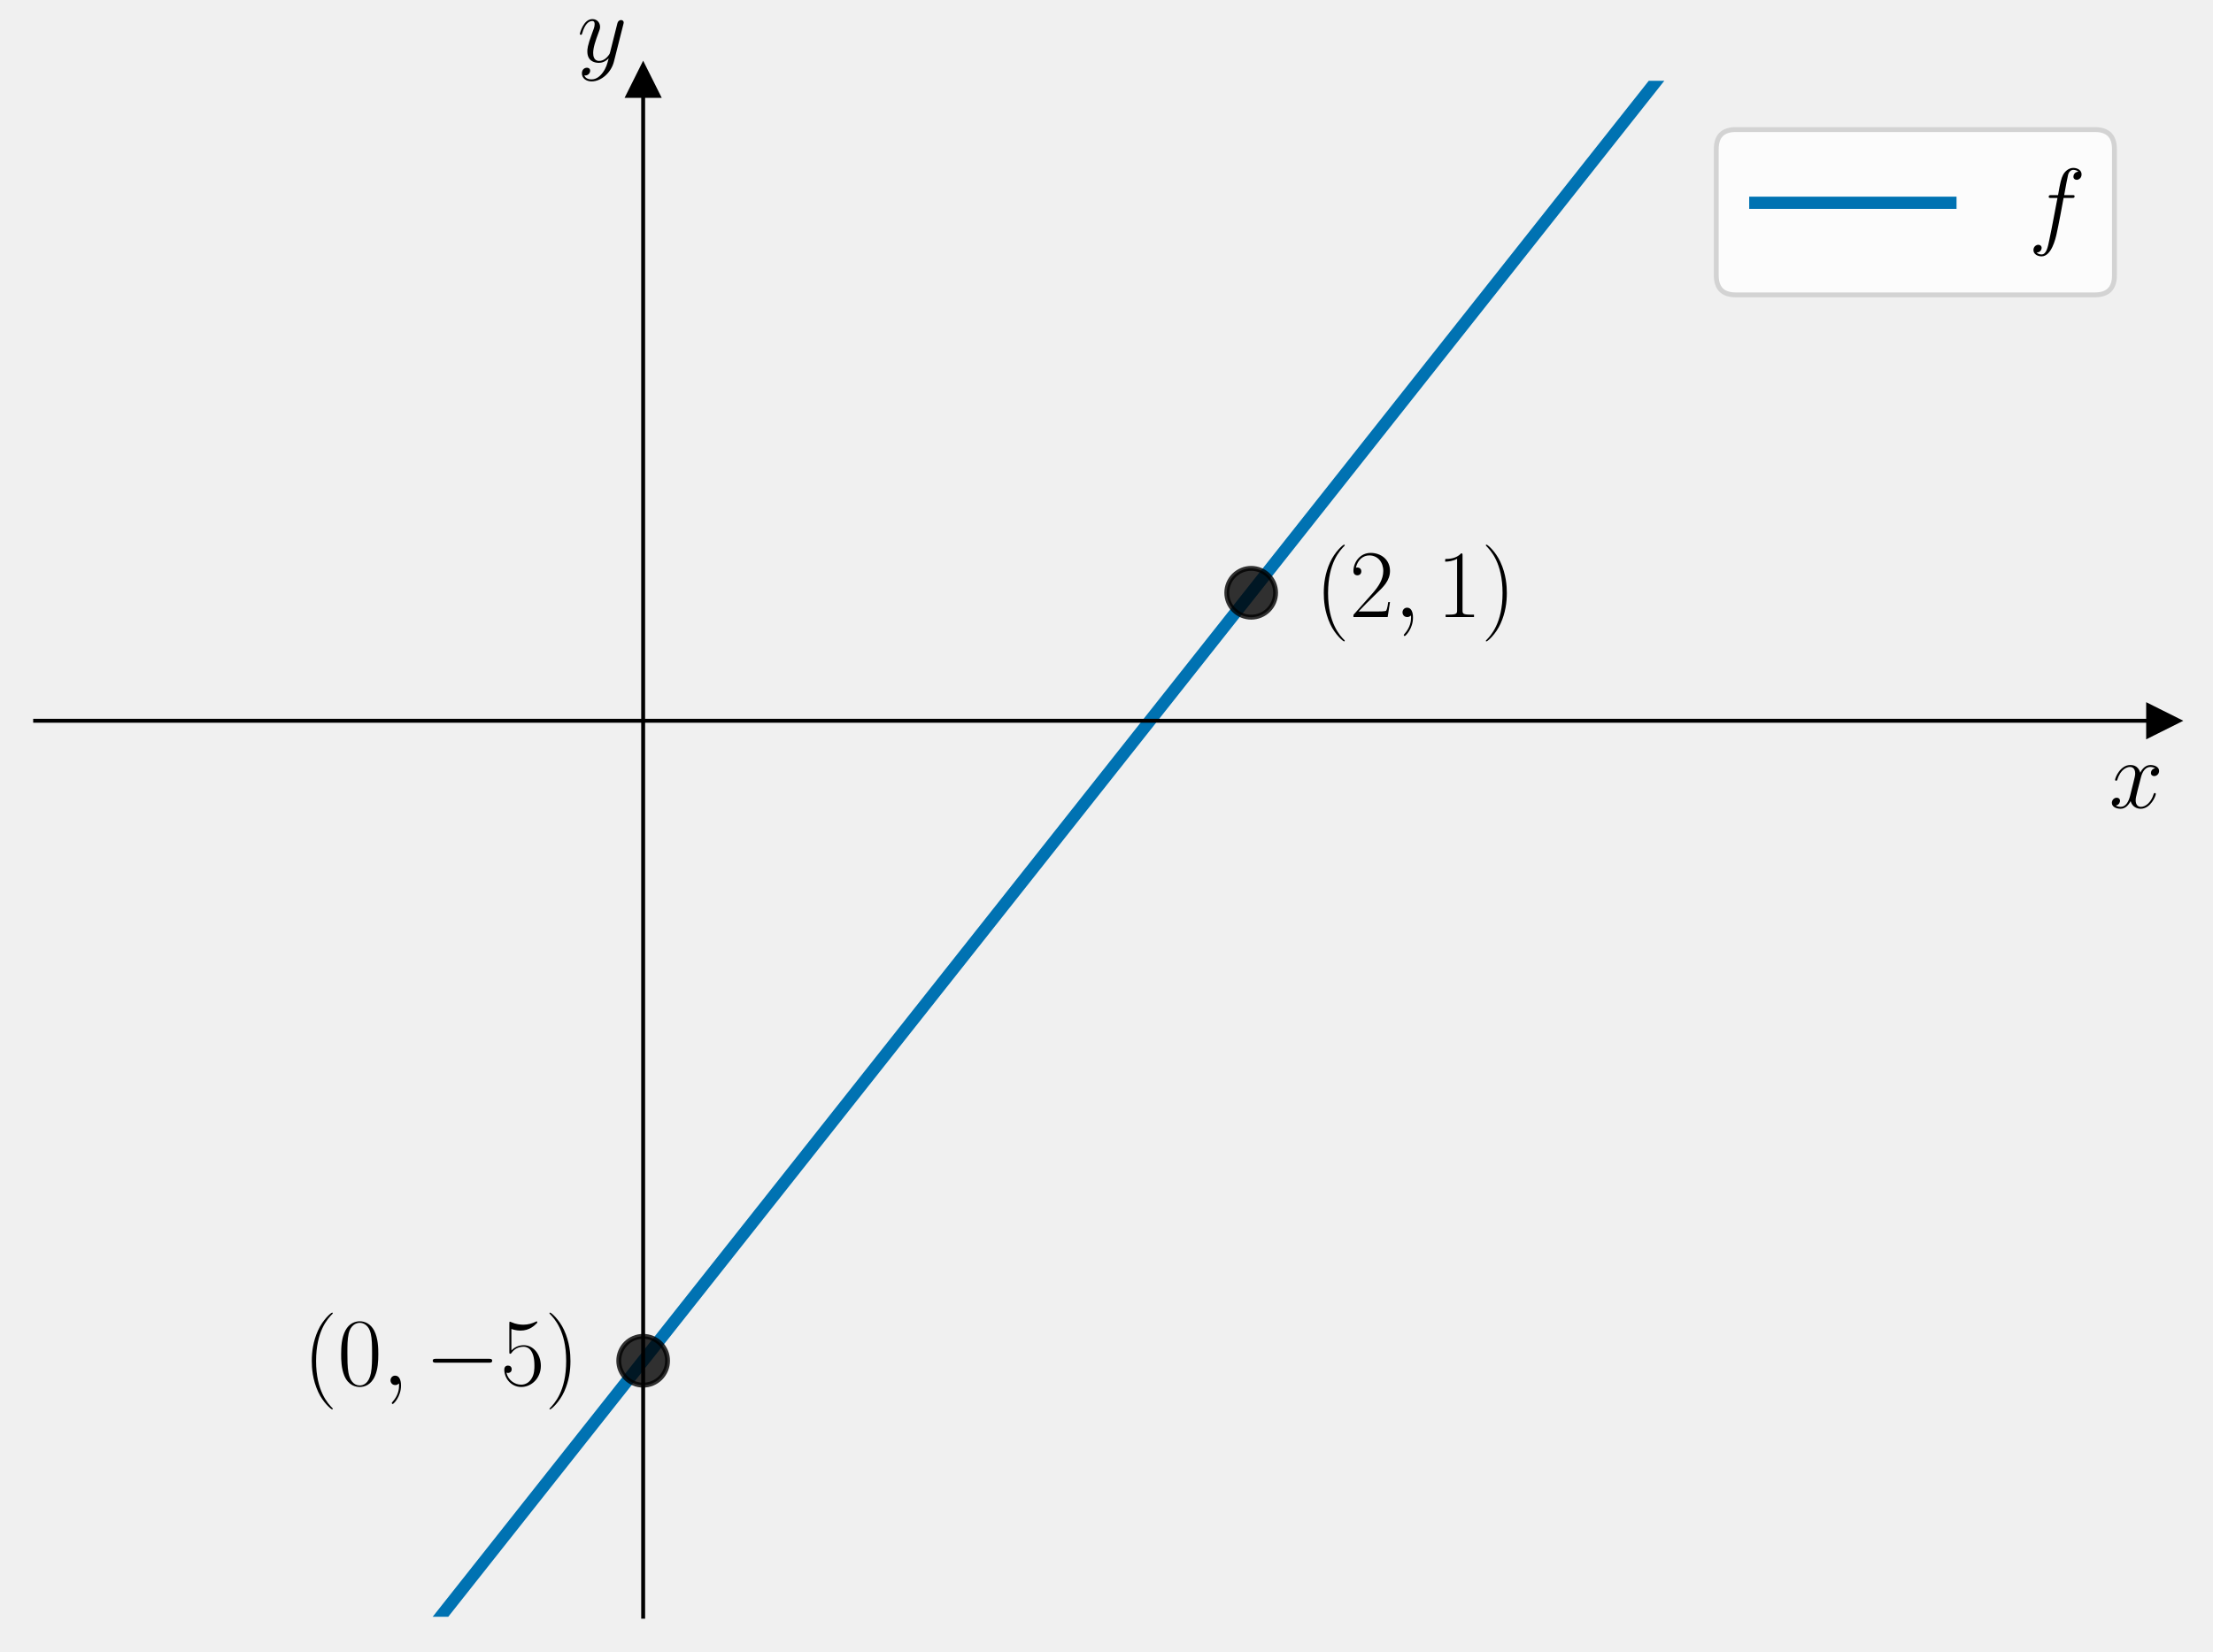
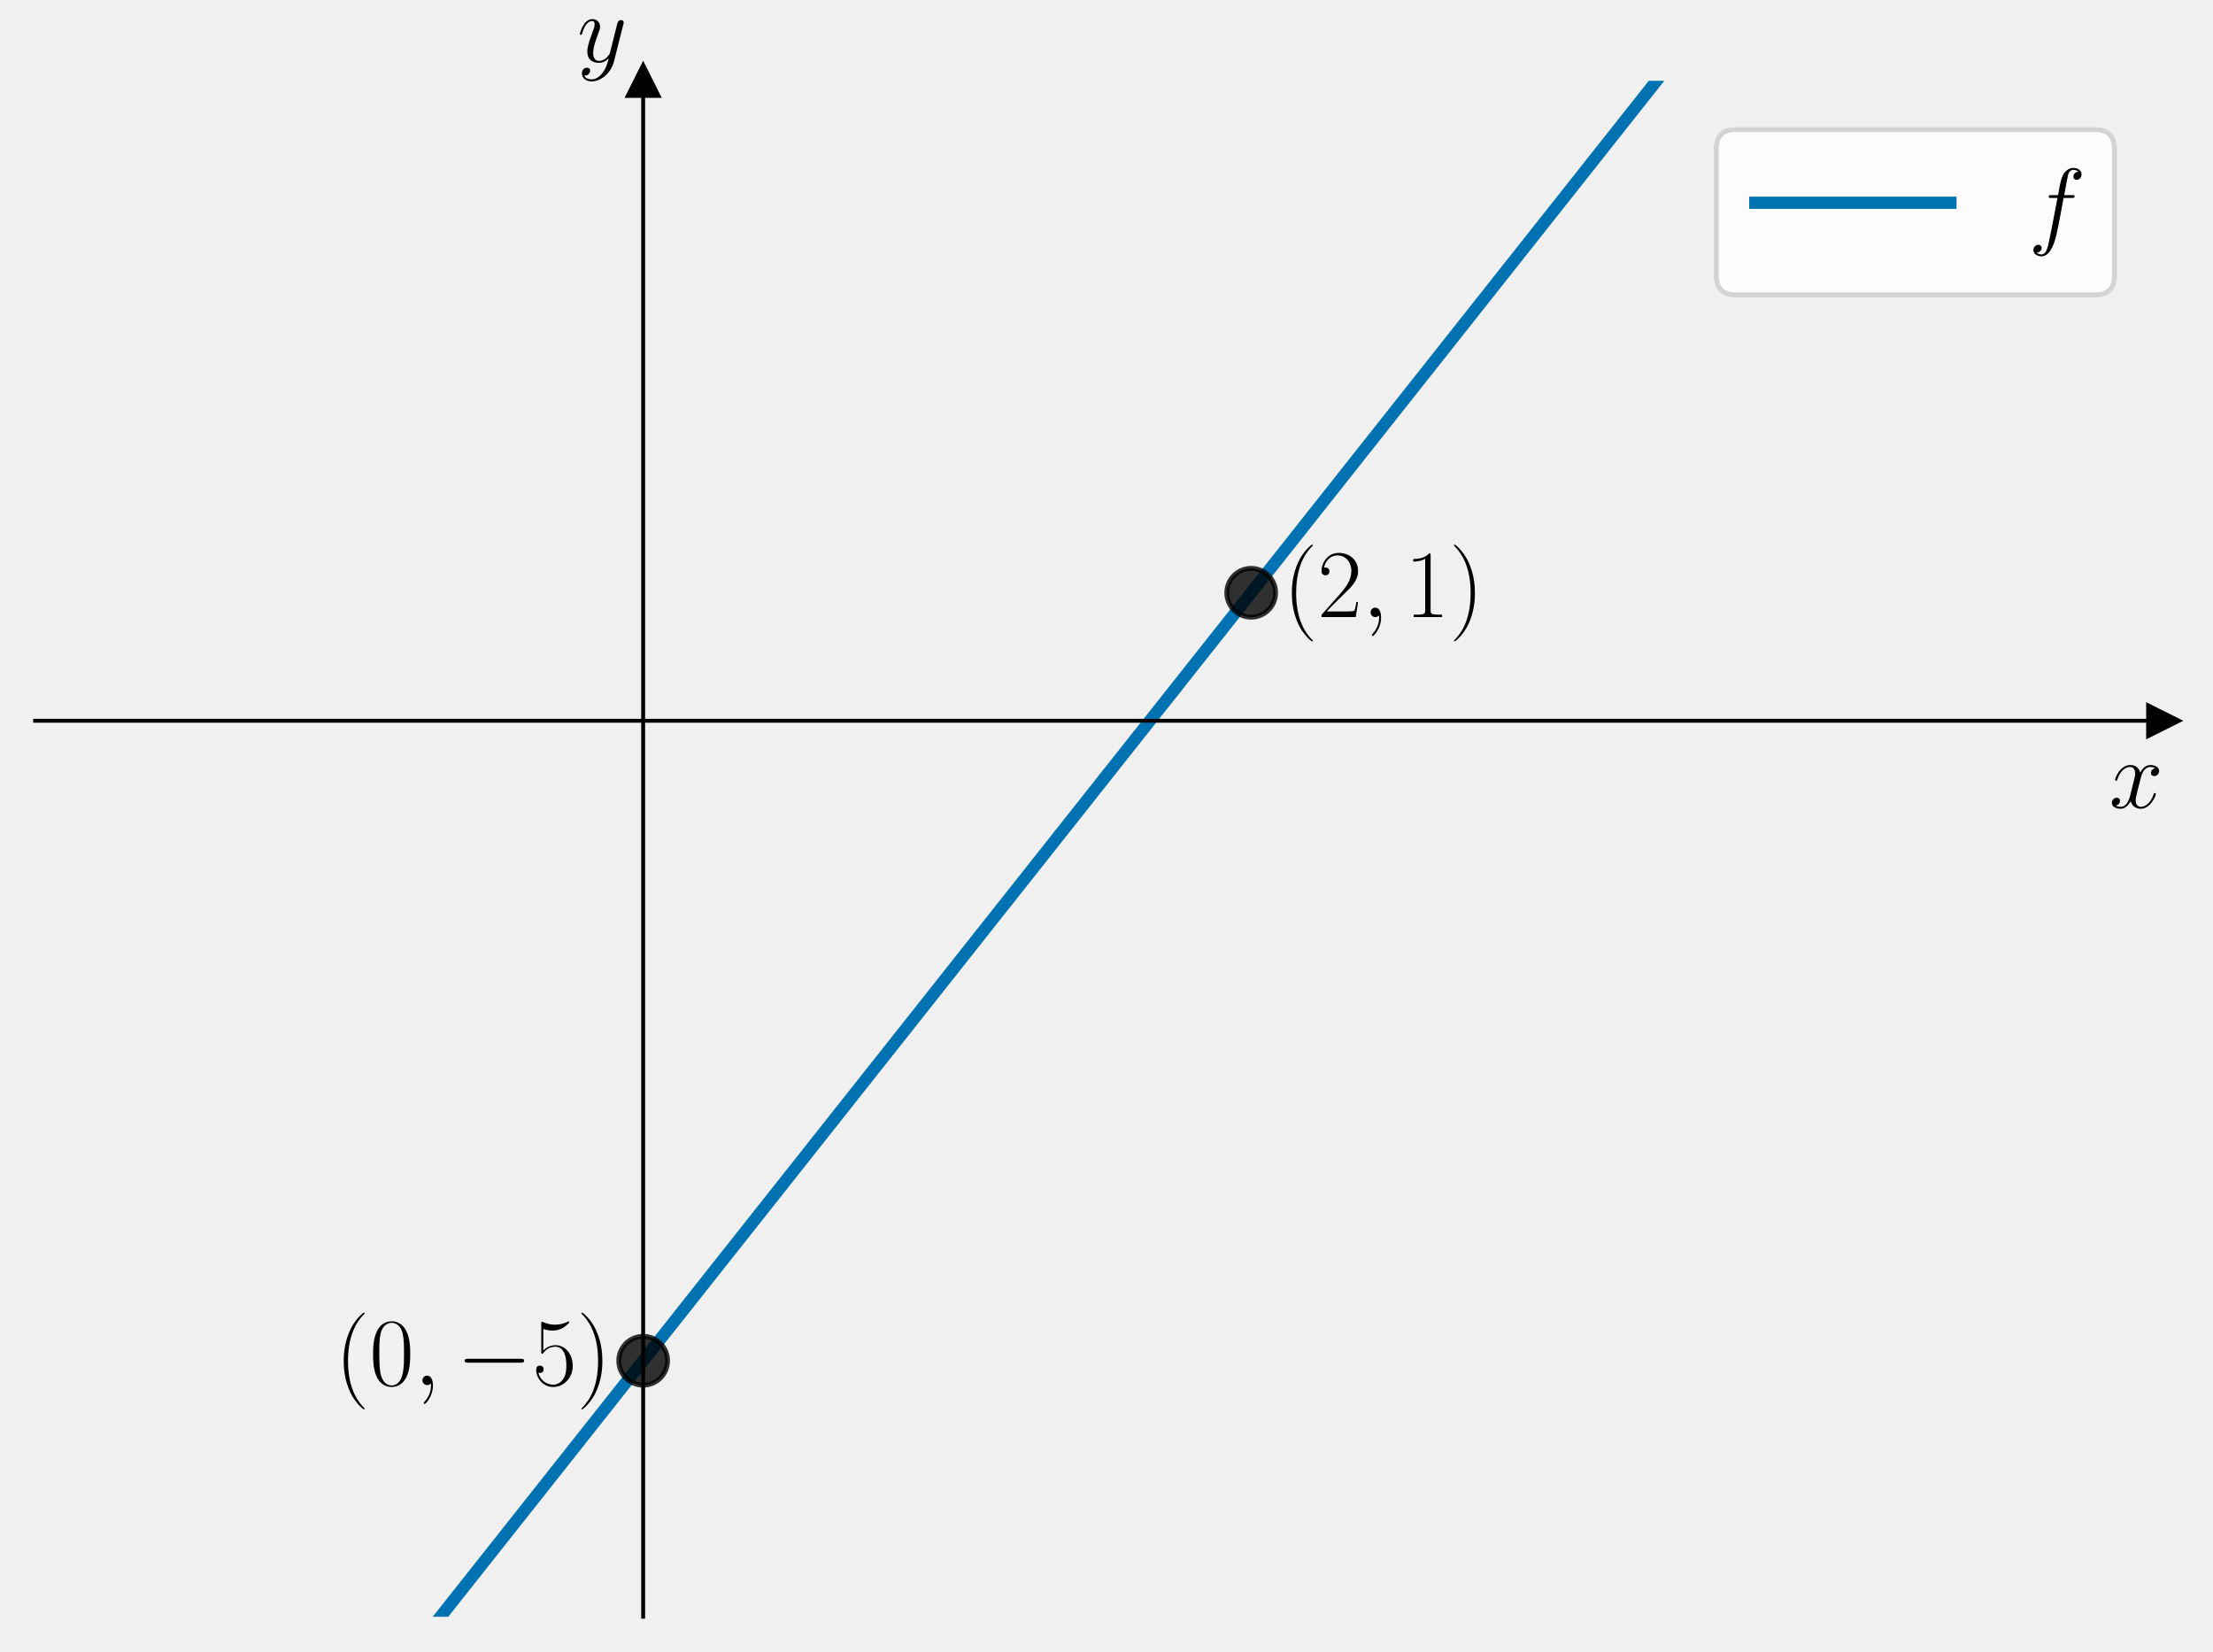
<svg xmlns="http://www.w3.org/2000/svg" xmlns:xlink="http://www.w3.org/1999/xlink" width="453.6pt" height="338.54pt" viewBox="0 0 453.6 338.54" version="1.1">
  <defs>
    <style type="text/css">*{stroke-linejoin: round; stroke-linecap: butt}</style>
  </defs>
  <g id="figure_1">
    <g id="patch_1">
      <path d="M 0 338.54  L 453.6 338.54  L 453.6 0  L 0 0  L 0 338.54  z " style="fill: none" />
    </g>
    <g id="axes_1">
      <g id="patch_2">
        <path d="M 7.2 331.34  L 443.4 331.34  L 443.4 16.556  L 7.2 16.556  L 7.2 331.34  z " style="fill: none" />
      </g>
      <g id="matplotlib.axis_1">
        <g id="text_1">
          <g transform="translate(432.3132 165.5532) scale(0.2 -0.2)">
            <defs>
              <path id="CMMI12-78" d="M 3034 2606  C 2829 2567 2752 2414 2752 2293  C 2752 2139 2874 2088 2963 2088  C 3155 2088 3290 2254 3290 2427  C 3290 2695 2982 2816 2714 2816  C 2323 2816 2106 2433 2048 2312  C 1901 2816 1504 2816 1389 2816  C 736 2816 390 1980 390 1839  C 390 1814 416 1782 461 1782  C 512 1782 525 1820 538 1846  C 755 2555 1184 2689 1370 2689  C 1658 2689 1715 2420 1715 2267  C 1715 2127 1677 1980 1600 1673  L 1382 798  C 1286 415 1101 64 762 64  C 730 64 570 64 435 147  C 666 192 717 383 717 460  C 717 588 621 664 499 664  C 346 664 179 530 179 326  C 179 57 480 -64 755 -64  C 1062 -64 1280 179 1414 441  C 1517 64 1837 -64 2074 -64  C 2726 -64 3072 773 3072 913  C 3072 945 3046 971 3008 971  C 2950 971 2944 939 2925 888  C 2752 326 2381 64 2093 64  C 1869 64 1747 230 1747 492  C 1747 632 1773 734 1875 1156  L 2099 2024  C 2195 2408 2413 2689 2707 2689  C 2720 2689 2899 2689 3034 2606  z " transform="scale(0.015625)" />
            </defs>
            <use xlink:href="#CMMI12-78" transform="scale(0.996264)" />
          </g>
        </g>
      </g>
      <g id="matplotlib.axis_2">
        <g id="text_2">
          <g transform="translate(118.3157 12.68068) scale(0.2 -0.2)">
            <defs>
              <path id="CMMI12-79" d="M 1683 -700  C 1510 -939 1261 -1152 947 -1152  C 870 -1152 563 -1152 467 -889  C 486 -895 518 -895 531 -895  C 723 -895 851 -729 851 -582  C 851 -435 730 -384 634 -384  C 531 -384 307 -458 307 -759  C 307 -1071 582 -1286 947 -1286  C 1587 -1286 2234 -700 2413 6  L 3040 2485  C 3046 2517 3059 2556 3059 2594  C 3059 2689 2982 2753 2886 2753  C 2829 2753 2694 2727 2643 2535  L 2170 658  C 2138 543 2138 530 2086 460  C 1958 281 1747 64 1440 64  C 1082 64 1050 415 1050 588  C 1050 952 1222 1443 1395 1903  C 1466 2088 1504 2178 1504 2305  C 1504 2574 1312 2816 998 2816  C 410 2816 173 1890 173 1839  C 173 1814 198 1782 243 1782  C 301 1782 307 1807 333 1897  C 486 2433 730 2689 979 2689  C 1037 2689 1146 2689 1146 2478  C 1146 2312 1075 2127 979 1884  C 666 1047 666 837 666 683  C 666 77 1101 -64 1421 -64  C 1606 -64 1837 -6 2061 230  L 2067 224  C 1971 -147 1907 -392 1683 -700  z " transform="scale(0.015625)" />
            </defs>
            <use xlink:href="#CMMI12-79" transform="scale(0.996264)" />
          </g>
        </g>
      </g>
      <g id="line2d_1">
        <defs>
-           <path id="m5c7275596f" d="M 3 0  L -3 -3  L -3 3  z " style="stroke: #000000; stroke-linejoin: miter" />
+           <path id="me43c6af5ef" d="M 3 0  L -3 -3  L -3 3  z " style="stroke: #000000; stroke-linejoin: miter" />
        </defs>
        <g>
-           <use xlink:href="#m5c7275596f" x="443.4" y="147.716" style="stroke: #000000; stroke-linejoin: miter" />
+           <use xlink:href="#me43c6af5ef" x="443.4" y="147.716" style="stroke: #000000; stroke-linejoin: miter" />
        </g>
      </g>
      <g id="line2d_2">
        <defs>
-           <path id="m9b28112d93" d="M 0 -3  L -3 3  L 3 3  z " style="stroke: #000000; stroke-linejoin: miter" />
+           <path id="m6b8a6f2e9f" d="M 0 -3  L -3 3  L 3 3  z " style="stroke: #000000; stroke-linejoin: miter" />
        </defs>
        <g>
-           <use xlink:href="#m9b28112d93" x="131.829" y="16.556" style="stroke: #000000; stroke-linejoin: miter" />
+           <use xlink:href="#m6b8a6f2e9f" x="131.829" y="16.556" style="stroke: #000000; stroke-linejoin: miter" />
        </g>
      </g>
      <g id="line2d_3">
-         <path d="M 83.793 339.54  L 353.445 -1  L 353.445 -1  " clip-path="url(#p177fba9920)" style="fill: none; stroke: #0072b2; stroke-width: 2.5; stroke-linecap: square" />
+         <path d="M 83.793 339.54  L 353.445 -1  L 353.445 -1  " clip-path="url(#p29564c360a)" style="fill: none; stroke: #0072b2; stroke-width: 2.5; stroke-linecap: square" />
      </g>
      <g id="line2d_4">
        <defs>
-           <path id="mabba9f53aa" d="M 0 5  C 1.326 5 2.598 4.473 3.536 3.536  C 4.473 2.598 5 1.326 5 0  C 5 -1.326 4.473 -2.598 3.536 -3.536  C 2.598 -4.473 1.326 -5 0 -5  C -1.326 -5 -2.598 -4.473 -3.536 -3.536  C -4.473 -2.598 -5 -1.326 -5 0  C -5 1.326 -4.473 2.598 -3.536 3.536  C -2.598 4.473 -1.326 5 0 5  z " style="stroke: #000000; stroke-opacity: 0.8" />
+           <path id="m3c699a2894" d="M 0 5  C 1.326 5 2.598 4.473 3.536 3.536  C 4.473 2.598 5 1.326 5 0  C 5 -1.326 4.473 -2.598 3.536 -3.536  C 2.598 -4.473 1.326 -5 0 -5  C -1.326 -5 -2.598 -4.473 -3.536 -3.536  C -4.473 -2.598 -5 -1.326 -5 0  C -5 1.326 -4.473 2.598 -3.536 3.536  C -2.598 4.473 -1.326 5 0 5  z " style="stroke: #000000; stroke-opacity: 0.8" />
        </defs>
-         <g clip-path="url(#p177fba9920)">
-           <use xlink:href="#mabba9f53aa" x="131.829" y="278.876" style="fill-opacity: 0.8; stroke: #000000; stroke-opacity: 0.8" />
+         <g clip-path="url(#p29564c360a)">
+           <use xlink:href="#m3c699a2894" x="131.829" y="278.876" style="fill-opacity: 0.8; stroke: #000000; stroke-opacity: 0.8" />
        </g>
      </g>
      <g id="line2d_5">
-         <g clip-path="url(#p177fba9920)">
-           <use xlink:href="#mabba9f53aa" x="256.457" y="121.484" style="fill-opacity: 0.8; stroke: #000000; stroke-opacity: 0.8" />
+         <g clip-path="url(#p29564c360a)">
+           <use xlink:href="#m3c699a2894" x="256.457" y="121.484" style="fill-opacity: 0.8; stroke: #000000; stroke-opacity: 0.8" />
        </g>
      </g>
      <g id="patch_3">
        <path d="M 131.829 331.34  L 131.829 16.556  " style="fill: none; stroke: #000000; stroke-width: 0.8; stroke-linejoin: miter; stroke-linecap: square" />
      </g>
      <g id="patch_4">
        <path d="M 443.4 331.34  L 443.4 16.556  " style="fill: none" />
      </g>
      <g id="patch_5">
        <path d="M 7.2 147.716  L 443.4 147.716  " style="fill: none; stroke: #000000; stroke-width: 0.8; stroke-linejoin: miter; stroke-linecap: square" />
      </g>
      <g id="patch_6">
        <path d="M 7.2 16.556  L 443.4 16.556  " style="fill: none" />
      </g>
      <g id="text_3">
-         <g transform="translate(62.11631 283.8567) scale(0.2 -0.2)">
+         <g transform="translate(68.65931 283.8567) scale(0.2 -0.2)">
          <defs>
            <path id="CMR17-28" d="M 1958 -1561  C 1958 -1555 1958 -1542 1939 -1523  C 1645 -1224 858 -407 858 1581  C 858 3569 1632 4379 1946 4697  C 1946 4704 1958 4717 1958 4736  C 1958 4755 1939 4768 1914 4768  C 1843 4768 1299 4296 986 3594  C 666 2887 576 2199 576 1588  C 576 1128 621 351 1005 -471  C 1312 -1135 1837 -1600 1914 -1600  C 1946 -1600 1958 -1587 1958 -1561  z " transform="scale(0.015625)" />
            <path id="CMR17-30" d="M 2688 2025  C 2688 2416 2682 3080 2413 3591  C 2176 4039 1798 4198 1466 4198  C 1158 4198 768 4058 525 3597  C 269 3118 243 2524 243 2025  C 243 1661 250 1106 448 619  C 723 -39 1216 -128 1466 -128  C 1760 -128 2208 -7 2470 600  C 2662 1042 2688 1559 2688 2025  z M 1466 -26  C 1056 -26 813 325 723 812  C 653 1188 653 1738 653 2096  C 653 2588 653 2997 736 3387  C 858 3929 1216 4096 1466 4096  C 1728 4096 2067 3923 2189 3400  C 2272 3036 2278 2607 2278 2096  C 2278 1680 2278 1169 2202 792  C 2067 95 1690 -26 1466 -26  z " transform="scale(0.015625)" />
            <path id="CMMI12-3b" d="M 1248 -31  C 1248 343 1126 619 864 619  C 659 619 557 453 557 313  C 557 172 653 0 870 0  C 954 0 1024 26 1082 83  C 1094 96 1101 96 1107 96  C 1120 96 1120 5 1120 -27  C 1120 -240 1082 -659 710 -1080  C 640 -1157 640 -1170 640 -1183  C 640 -1216 672 -1248 704 -1248  C 755 -1248 1248 -771 1248 -31  z " transform="scale(0.015625)" />
            <path id="CMSY10-0" d="M 4218 1472  C 4326 1472 4442 1472 4442 1600  C 4442 1728 4326 1728 4218 1728  L 755 1728  C 646 1728 531 1728 531 1600  C 531 1472 646 1472 755 1472  L 4218 1472  z " transform="scale(0.015625)" />
            <path id="CMR17-35" d="M 730 3692  C 794 3666 1056 3584 1325 3584  C 1920 3584 2246 3911 2432 4100  C 2432 4157 2432 4192 2394 4192  C 2387 4192 2374 4192 2323 4163  C 2099 4058 1837 3973 1517 3973  C 1325 3973 1037 3999 723 4139  C 653 4171 640 4171 634 4171  C 602 4171 595 4164 595 4037  L 595 2203  C 595 2089 595 2057 659 2057  C 691 2057 704 2070 736 2114  C 941 2401 1222 2522 1542 2522  C 1766 2522 2246 2382 2246 1289  C 2246 1085 2246 715 2054 421  C 1894 159 1645 25 1370 25  C 947 25 518 320 403 814  C 429 807 480 795 506 795  C 589 795 749 840 749 1038  C 749 1210 627 1280 506 1280  C 358 1280 262 1190 262 1011  C 262 454 704 -128 1382 -128  C 2042 -128 2669 440 2669 1264  C 2669 2030 2170 2624 1549 2624  C 1222 2624 947 2503 730 2274  L 730 3692  z " transform="scale(0.015625)" />
            <path id="CMR17-29" d="M 1683 1581  C 1683 2040 1638 2817 1254 3639  C 947 4303 422 4768 346 4768  C 326 4768 301 4761 301 4729  C 301 4717 307 4710 314 4697  C 621 4378 1402 3568 1402 1584  C 1402 -407 627 -1217 314 -1537  C 307 -1549 301 -1556 301 -1568  C 301 -1600 326 -1600 346 -1600  C 416 -1600 960 -1128 1274 -426  C 1594 281 1683 969 1683 1581  z " transform="scale(0.015625)" />
          </defs>
          <use xlink:href="#CMR17-28" transform="scale(0.996264)" />
          <use xlink:href="#CMR17-30" transform="translate(35.28077 0) scale(0.996264)" />
          <use xlink:href="#CMMI12-3b" transform="translate(80.97124 0) scale(0.996264)" />
          <use xlink:href="#CMSY10-0" transform="translate(124.6728 0) scale(0.996264)" />
          <use xlink:href="#CMR17-35" transform="translate(202.1603 0) scale(0.996264)" />
          <use xlink:href="#CMR17-29" transform="translate(247.8508 0) scale(0.996264)" />
        </g>
      </g>
      <g id="text_4">
-         <g transform="translate(269.5431 126.4649) scale(0.2 -0.2)">
+         <g transform="translate(263.0001 126.4649) scale(0.2 -0.2)">
          <defs>
            <path id="CMR17-32" d="M 2669 989  L 2554 989  C 2490 536 2438 459 2413 420  C 2381 369 1920 369 1830 369  L 602 369  C 832 619 1280 1072 1824 1597  C 2214 1967 2669 2402 2669 3035  C 2669 3790 2067 4224 1395 4224  C 691 4224 262 3604 262 3030  C 262 2780 448 2748 525 2748  C 589 2748 781 2787 781 3010  C 781 3207 614 3264 525 3264  C 486 3264 448 3258 422 3245  C 544 3790 915 4058 1306 4058  C 1862 4058 2227 3617 2227 3035  C 2227 2479 1901 2000 1536 1584  L 262 146  L 262 0  L 2515 0  L 2669 989  z " transform="scale(0.015625)" />
            <path id="CMR17-31" d="M 1702 4058  C 1702 4192 1696 4192 1606 4192  C 1357 3916 979 3827 621 3827  C 602 3827 570 3827 563 3808  C 557 3795 557 3782 557 3648  C 755 3648 1088 3686 1344 3839  L 1344 461  C 1344 236 1331 160 781 160  L 589 160  L 589 0  C 896 0 1216 0 1523 0  C 1830 0 2150 0 2458 0  L 2458 160  L 2266 160  C 1715 160 1702 230 1702 458  L 1702 4058  z " transform="scale(0.015625)" />
          </defs>
          <use xlink:href="#CMR17-28" transform="scale(0.996264)" />
          <use xlink:href="#CMR17-32" transform="translate(35.28077 0) scale(0.996264)" />
          <use xlink:href="#CMMI12-3b" transform="translate(80.97124 0) scale(0.996264)" />
          <use xlink:href="#CMR17-31" transform="translate(124.6728 0) scale(0.996264)" />
          <use xlink:href="#CMR17-29" transform="translate(170.3633 0) scale(0.996264)" />
        </g>
      </g>
      <g id="legend_1">
        <g id="patch_7">
          <path d="M 355.783 60.432  L 429.4 60.432  Q 433.4 60.432 433.4 56.432  L 433.4 30.556  Q 433.4 26.556 429.4 26.556  L 355.783 26.556  Q 351.783 26.556 351.783 30.556  L 351.783 56.432  Q 351.783 60.432 355.783 60.432  z " style="fill: #ffffff; opacity: 0.8; stroke: #cccccc; stroke-linejoin: miter" />
        </g>
        <g id="line2d_6">
          <path d="M 359.783 41.556  L 379.783 41.556  L 399.783 41.556  " style="fill: none; stroke: #0072b2; stroke-width: 2.5; stroke-linecap: square" />
        </g>
        <g id="text_5">
          <g transform="translate(415.7834 48.55631) scale(0.2 -0.2)">
            <defs>
              <path id="CMMI12-66" d="M 2854 2566  C 2982 2566 3034 2566 3034 2688  C 3034 2752 2982 2752 2867 2752  L 2349 2752  C 2470 3429 2560 3897 2611 4107  C 2650 4265 2784 4416 2950 4416  C 3085 4416 3219 4358 3283 4298  C 3034 4272 2957 4082 2957 3969  C 2957 3837 3053 3759 3174 3759  C 3302 3759 3494 3870 3494 4119  C 3494 4393 3226 4544 2944 4544  C 2669 4544 2400 4334 2272 4078  C 2157 3848 2093 3611 1946 2752  L 1517 2752  C 1395 2752 1331 2752 1331 2637  C 1331 2566 1370 2566 1498 2566  L 1907 2566  C 1792 1976 1530 542 1382 -137  C 1274 -689 1178 -1152 858 -1152  C 838 -1152 653 -1152 538 -1031  C 864 -1005 864 -726 864 -720  C 864 -593 768 -517 646 -517  C 518 -517 326 -625 326 -867  C 326 -1140 608 -1280 858 -1280  C 1510 -1280 1779 -118 1850 199  C 1965 688 2278 2376 2310 2566  L 2854 2566  z " transform="scale(0.015625)" />
            </defs>
            <use xlink:href="#CMMI12-66" transform="scale(0.996264)" />
          </g>
        </g>
      </g>
    </g>
  </g>
  <defs>
-     <clipPath id="p177fba9920">
+     <clipPath id="p29564c360a">
      <rect x="7.2" y="16.556" width="436.2" height="314.784" />
    </clipPath>
  </defs>
</svg>
